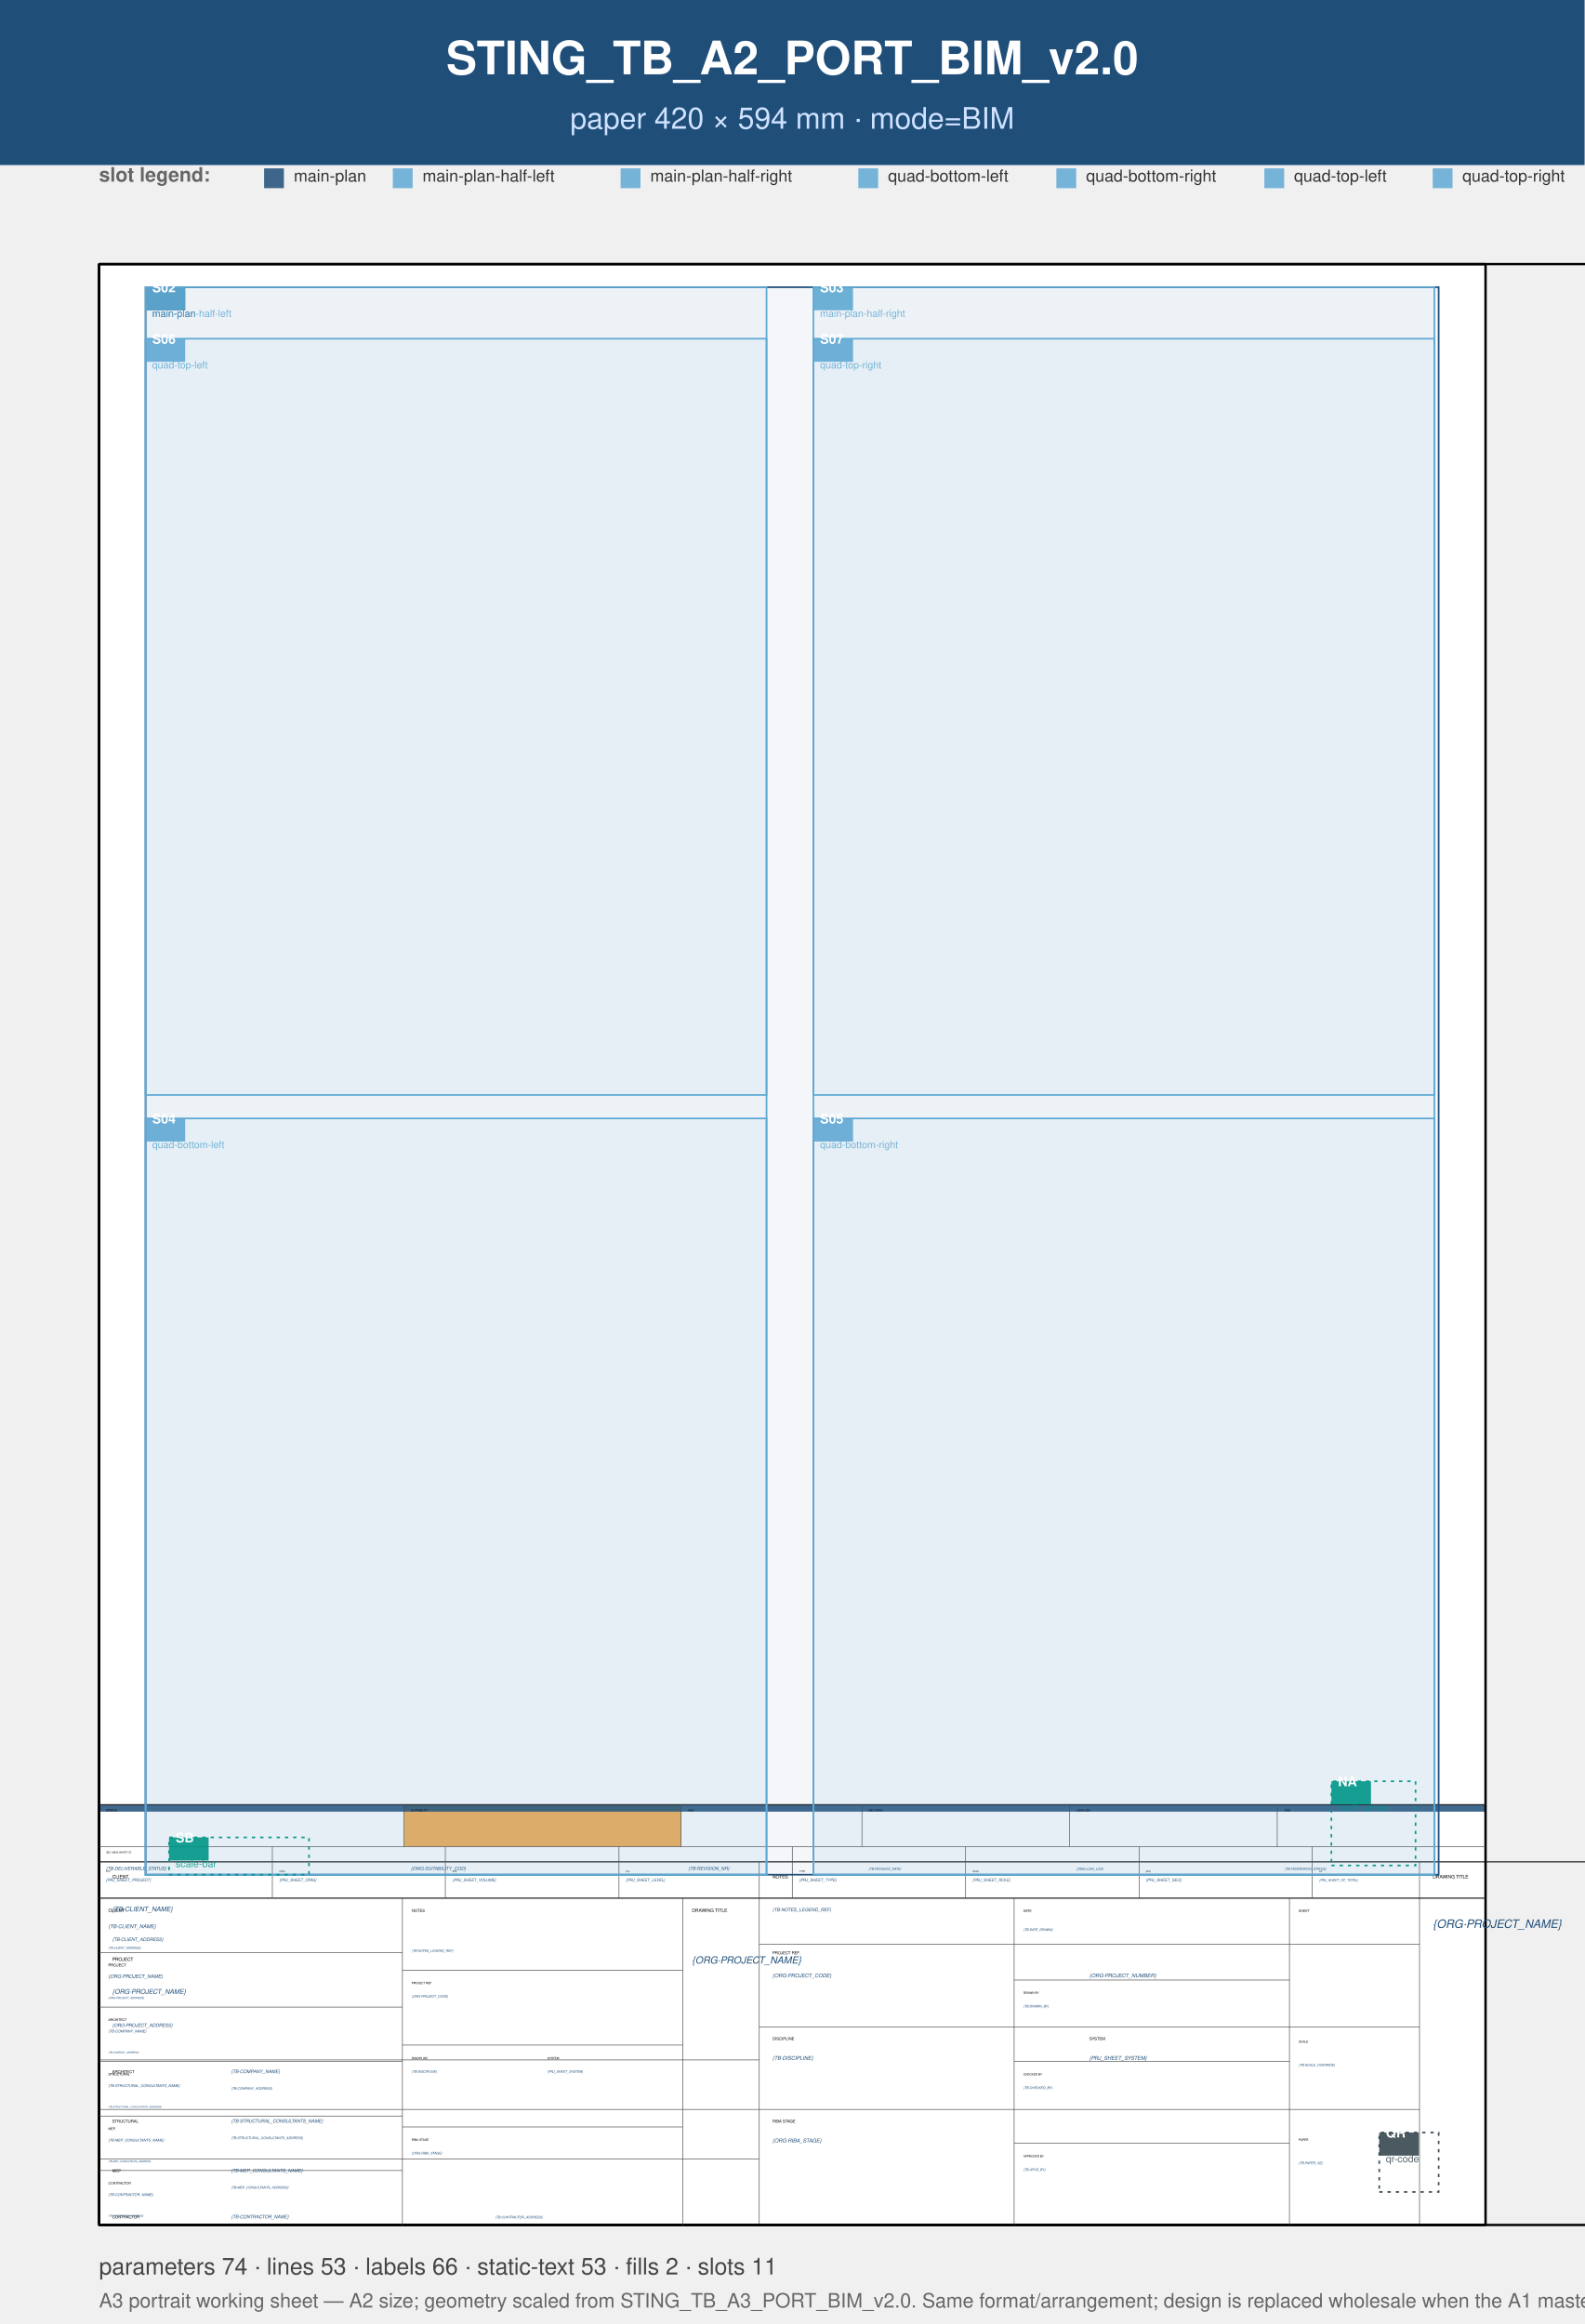
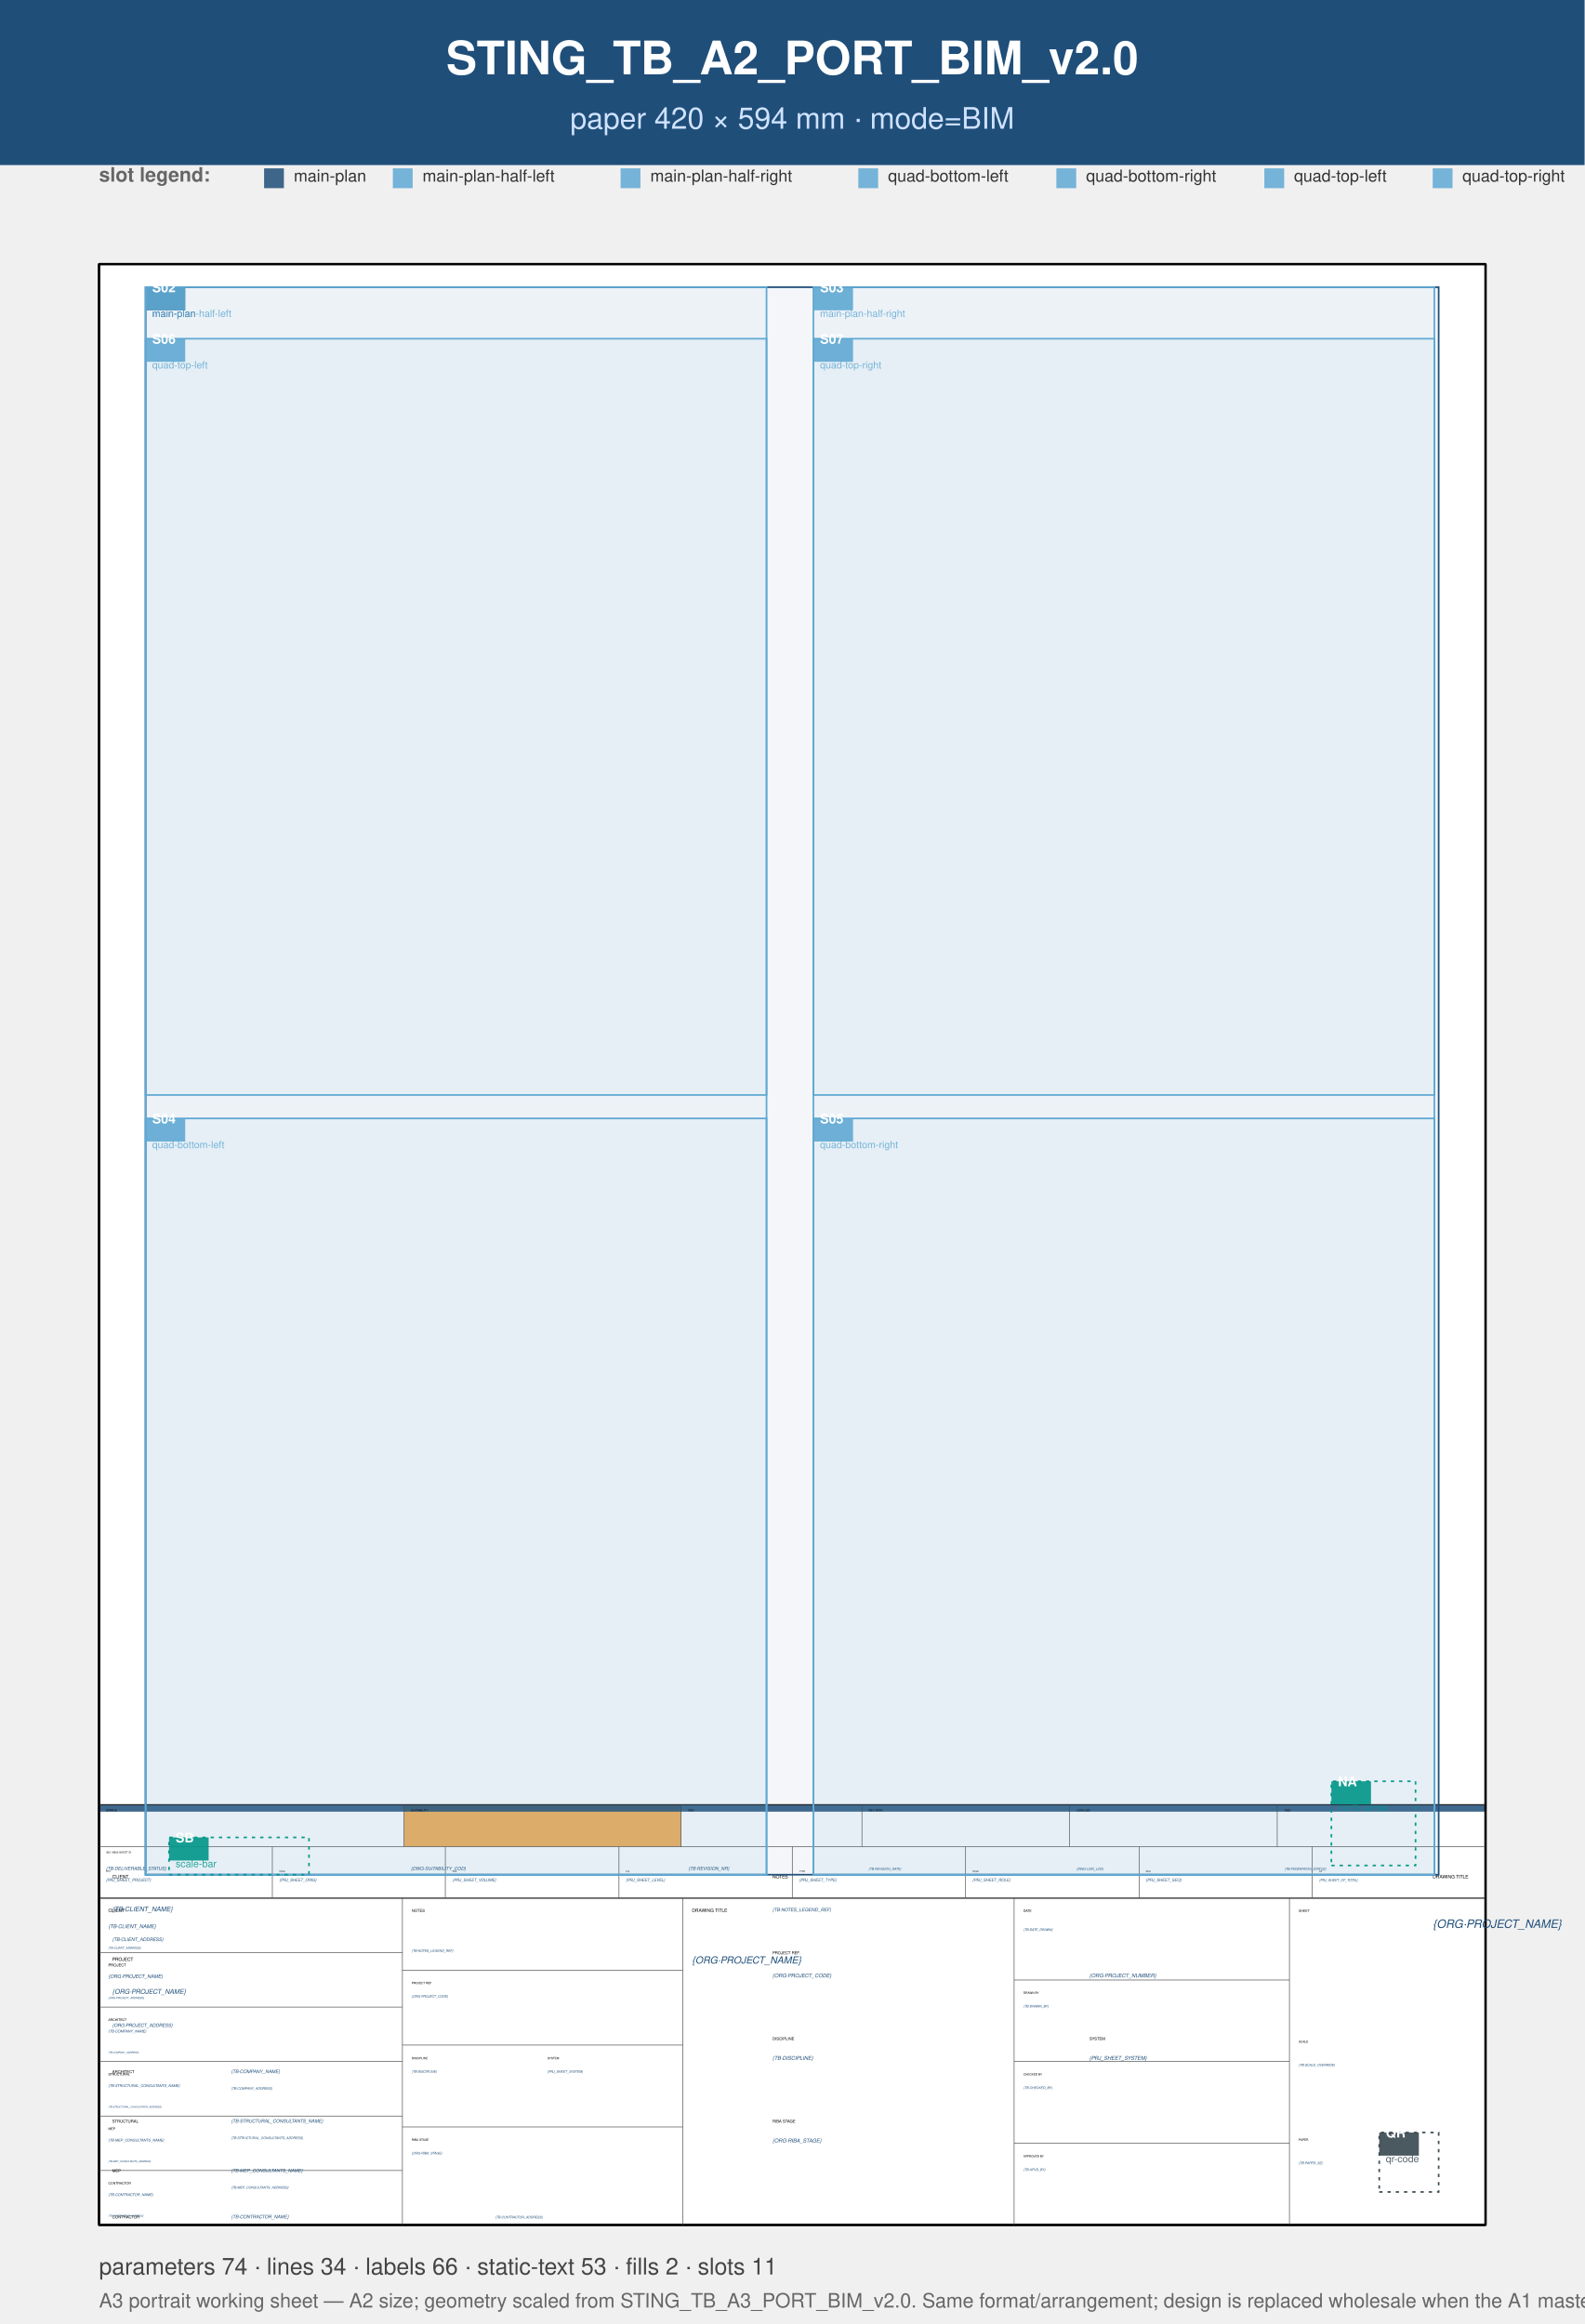
<svg xmlns="http://www.w3.org/2000/svg" viewBox="0 0 480 704" width="480mm" height="704mm" style="background:#fafafa;font-family:Helvetica,Arial,sans-serif;">
  <rect x="0" y="0" width="480" height="50" fill="#1F4E79" />
  <text x="240.0" y="22.5" text-anchor="middle" fill="#fff" font-size="14" font-weight="bold">STING_TB_A2_PORT_BIM_v2.0</text>
  <text x="240.0" y="39.0" text-anchor="middle" fill="#cfe2ff" font-size="9">paper 420 × 594 mm   ·   mode=BIM</text>
  <g transform="translate(30,674) scale(1,-1)">
    <rect x="0" y="0" width="420" height="594" fill="#ffffff" stroke="#1a1a1a" stroke-width="0.6" />
    <rect x="92.4" y="114.6" width="84.0" height="12.7" fill="#F2A341" opacity="0.85" />
    <rect x="0.0" y="125.2" width="420.0" height="2.1" fill="#1F4E79" opacity="0.85" />
-     <line x1="0" y1="0" x2="841" y2="0" stroke="#000" stroke-width="0.7" />
-     <line x1="841" y1="0" x2="841" y2="594" stroke="#000" stroke-width="0.7" />
-     <line x1="841" y1="594" x2="0" y2="594" stroke="#000" stroke-width="0.7" />
-     <line x1="0" y1="594" x2="0" y2="0" stroke="#000" stroke-width="0.7" />
-     <line x1="0" y1="110" x2="841" y2="110" stroke="#222" stroke-width="0.35" />
-     <line x1="200" y1="0" x2="200" y2="110" stroke="#444" stroke-width="0.18" />
-     <line x1="400" y1="0" x2="400" y2="110" stroke="#444" stroke-width="0.18" />
-     <line x1="620" y1="0" x2="620" y2="110" stroke="#444" stroke-width="0.18" />
-     <line x1="820" y1="0" x2="820" y2="110" stroke="#444" stroke-width="0.18" />
-     <line x1="0" y1="50" x2="200" y2="50" stroke="#444" stroke-width="0.18" />
-     <line x1="0" y1="35" x2="200" y2="35" stroke="#444" stroke-width="0.18" />
-     <line x1="0" y1="20" x2="200" y2="20" stroke="#444" stroke-width="0.18" />
-     <line x1="200" y1="85" x2="400" y2="85" stroke="#444" stroke-width="0.18" />
-     <line x1="200" y1="60" x2="400" y2="60" stroke="#444" stroke-width="0.18" />
-     <line x1="200" y1="35" x2="400" y2="35" stroke="#444" stroke-width="0.18" />
-     <line x1="620" y1="90" x2="820" y2="90" stroke="#444" stroke-width="0.18" />
-     <line x1="620" y1="72" x2="820" y2="72" stroke="#444" stroke-width="0.18" />
-     <line x1="680" y1="72" x2="680" y2="110" stroke="#444" stroke-width="0.18" />
-     <line x1="750" y1="72" x2="750" y2="110" stroke="#444" stroke-width="0.18" />
    <line x1="0.0" y1="0.0" x2="420.0" y2="0.0" stroke="#000" stroke-width="0.7" />
    <line x1="420.0" y1="0.0" x2="420.0" y2="594.0" stroke="#000" stroke-width="0.7" />
    <line x1="420.0" y1="594.0" x2="0.0" y2="594.0" stroke="#000" stroke-width="0.7" />
    <line x1="0.0" y1="594.0" x2="0.0" y2="0.0" stroke="#000" stroke-width="0.7" />
    <line x1="0.0" y1="99.0" x2="420.0" y2="99.0" stroke="#222" stroke-width="0.35" />
    <line x1="91.9" y1="0.0" x2="91.9" y2="99.0" stroke="#444" stroke-width="0.18" />
    <line x1="176.8" y1="0.0" x2="176.8" y2="99.0" stroke="#444" stroke-width="0.18" />
    <line x1="277.2" y1="0.0" x2="277.2" y2="99.0" stroke="#444" stroke-width="0.18" />
    <line x1="360.6" y1="0.0" x2="360.6" y2="99.0" stroke="#444" stroke-width="0.18" />
    <line x1="0.0" y1="16.5" x2="91.9" y2="16.5" stroke="#444" stroke-width="0.18" />
    <line x1="0.0" y1="33.0" x2="91.9" y2="33.0" stroke="#444" stroke-width="0.18" />
    <line x1="0.0" y1="49.5" x2="91.9" y2="49.5" stroke="#444" stroke-width="0.18" />
    <line x1="0.0" y1="66.0" x2="91.9" y2="66.0" stroke="#444" stroke-width="0.18" />
    <line x1="0.0" y1="82.5" x2="91.9" y2="82.5" stroke="#444" stroke-width="0.18" />
    <line x1="91.9" y1="29.7" x2="176.8" y2="29.7" stroke="#444" stroke-width="0.18" />
    <line x1="91.9" y1="54.5" x2="176.8" y2="54.5" stroke="#444" stroke-width="0.18" />
    <line x1="91.9" y1="77.2" x2="176.8" y2="77.2" stroke="#444" stroke-width="0.18" />
    <line x1="277.2" y1="24.8" x2="360.6" y2="24.8" stroke="#444" stroke-width="0.18" />
    <line x1="277.2" y1="49.5" x2="360.6" y2="49.5" stroke="#444" stroke-width="0.18" />
    <line x1="277.2" y1="74.2" x2="360.6" y2="74.2" stroke="#444" stroke-width="0.18" />
    <line x1="0.0" y1="127.3" x2="420.0" y2="127.3" stroke="#222" stroke-width="0.35" />
    <line x1="0.0" y1="114.6" x2="420.0" y2="114.6" stroke="#444" stroke-width="0.18" />
    <line x1="92.3" y1="114.6" x2="92.3" y2="127.3" stroke="#444" stroke-width="0.18" />
    <line x1="176.3" y1="114.6" x2="176.3" y2="127.3" stroke="#444" stroke-width="0.18" />
    <line x1="231.1" y1="114.6" x2="231.1" y2="127.3" stroke="#444" stroke-width="0.18" />
    <line x1="294.0" y1="114.6" x2="294.0" y2="127.3" stroke="#444" stroke-width="0.18" />
    <line x1="356.9" y1="114.6" x2="356.9" y2="127.3" stroke="#444" stroke-width="0.18" />
    <line x1="52.5" y1="99.0" x2="52.5" y2="114.6" stroke="#444" stroke-width="0.18" />
    <line x1="104.9" y1="99.0" x2="104.9" y2="114.6" stroke="#444" stroke-width="0.18" />
    <line x1="157.5" y1="99.0" x2="157.5" y2="114.6" stroke="#444" stroke-width="0.18" />
    <line x1="210.0" y1="99.0" x2="210.0" y2="114.6" stroke="#444" stroke-width="0.18" />
    <line x1="262.5" y1="99.0" x2="262.5" y2="114.6" stroke="#444" stroke-width="0.18" />
    <line x1="315.1" y1="99.0" x2="315.1" y2="114.6" stroke="#444" stroke-width="0.18" />
    <line x1="367.5" y1="99.0" x2="367.5" y2="114.6" stroke="#444" stroke-width="0.18" />
    <g transform="translate(4,105) scale(1,-1)">
      <text x="0" y="0" font-size="1.4" text-anchor="start" fill="#000">CLIENT</text>
    </g>
    <g transform="translate(4,80) scale(1,-1)">
      <text x="0" y="0" font-size="1.4" text-anchor="start" fill="#000">PROJECT</text>
    </g>
    <g transform="translate(4,46) scale(1,-1)">
      <text x="0" y="0" font-size="1.2" text-anchor="start" fill="#000">ARCHITECT</text>
    </g>
    <g transform="translate(4,31) scale(1,-1)">
      <text x="0" y="0" font-size="1.2" text-anchor="start" fill="#000">STRUCTURAL</text>
    </g>
    <g transform="translate(4,16) scale(1,-1)">
      <text x="0" y="0" font-size="1.2" text-anchor="start" fill="#000">MEP</text>
    </g>
    <g transform="translate(4,2) scale(1,-1)">
      <text x="0" y="0" font-size="1.2" text-anchor="start" fill="#000">CONTRACTOR</text>
    </g>
    <g transform="translate(204,105) scale(1,-1)">
      <text x="0" y="0" font-size="1.4" text-anchor="start" fill="#000">NOTES</text>
    </g>
    <g transform="translate(404,105) scale(1,-1)">
      <text x="0" y="0" font-size="1.4" text-anchor="start" fill="#000">DRAWING TITLE</text>
    </g>
    <g transform="translate(204,82) scale(1,-1)">
      <text x="0" y="0" font-size="1.2" text-anchor="start" fill="#000">PROJECT REF.</text>
    </g>
    <g transform="translate(204,56) scale(1,-1)">
      <text x="0" y="0" font-size="1.2" text-anchor="start" fill="#000">DISCIPLINE</text>
    </g>
    <g transform="translate(204,31) scale(1,-1)">
      <text x="0" y="0" font-size="1.2" text-anchor="start" fill="#000">RIBA STAGE</text>
    </g>
    <g transform="translate(624,105) scale(1,-1)">
      <text x="0" y="0" font-size="1.2" text-anchor="start" fill="#000">DATE</text>
    </g>
    <g transform="translate(684,105) scale(1,-1)">
      <text x="0" y="0" font-size="1.2" text-anchor="start" fill="#000">PAPER</text>
    </g>
    <g transform="translate(754,105) scale(1,-1)">
      <text x="0" y="0" font-size="1.2" text-anchor="start" fill="#000">SCALE</text>
    </g>
    <g transform="translate(624,87) scale(1,-1)">
      <text x="0" y="0" font-size="1.2" text-anchor="start" fill="#000">DRAWN BY</text>
    </g>
    <g transform="translate(684,87) scale(1,-1)">
      <text x="0" y="0" font-size="1.2" text-anchor="start" fill="#000">CHECKED BY</text>
    </g>
    <g transform="translate(754,87) scale(1,-1)">
      <text x="0" y="0" font-size="1.2" text-anchor="start" fill="#000">APPROVED BY</text>
    </g>
    <g transform="translate(624,69) scale(1,-1)">
      <text x="0" y="0" font-size="1.0" text-anchor="start" fill="#000">DATES</text>
    </g>
    <g transform="translate(300,56) scale(1,-1)">
      <text x="0" y="0" font-size="1.2" text-anchor="start" fill="#000">SYSTEM</text>
    </g>
    <g transform="translate(2.8,94.8) scale(1,-1)">
      <text x="0" y="0" font-size="1.39" text-anchor="start" fill="#000">CLIENT</text>
    </g>
    <g transform="translate(2.8,78.3) scale(1,-1)">
      <text x="0" y="0" font-size="1.19" text-anchor="start" fill="#000">PROJECT</text>
    </g>
    <g transform="translate(2.8,61.8) scale(1,-1)">
      <text x="0" y="0" font-size="0.99" text-anchor="start" fill="#000">ARCHITECT</text>
    </g>
    <g transform="translate(2.8,45.3) scale(1,-1)">
      <text x="0" y="0" font-size="0.99" text-anchor="start" fill="#000">STRUCTURAL</text>
    </g>
    <g transform="translate(2.8,28.8) scale(1,-1)">
      <text x="0" y="0" font-size="0.99" text-anchor="start" fill="#000">MEP</text>
    </g>
    <g transform="translate(2.8,12.3) scale(1,-1)">
      <text x="0" y="0" font-size="0.99" text-anchor="start" fill="#000">CONTRACTOR</text>
    </g>
    <g transform="translate(94.7,94.8) scale(1,-1)">
      <text x="0" y="0" font-size="1.19" text-anchor="start" fill="#000">NOTES</text>
    </g>
    <g transform="translate(94.7,73.0) scale(1,-1)">
      <text x="0" y="0" font-size="0.89" text-anchor="start" fill="#000">PROJECT REF</text>
    </g>
    <g transform="translate(94.7,50.2) scale(1,-1)">
      <text x="0" y="0" font-size="0.89" text-anchor="start" fill="#000">DISCIPLINE</text>
    </g>
    <g transform="translate(94.7,25.5) scale(1,-1)">
      <text x="0" y="0" font-size="0.89" text-anchor="start" fill="#000">RIBA STAGE</text>
    </g>
    <g transform="translate(179.6,94.8) scale(1,-1)">
      <text x="0" y="0" font-size="1.39" text-anchor="start" fill="#000">DRAWING TITLE</text>
    </g>
    <g transform="translate(280.0,94.8) scale(1,-1)">
      <text x="0" y="0" font-size="0.99" text-anchor="start" fill="#000">DATE</text>
    </g>
    <g transform="translate(280.0,70.0) scale(1,-1)">
      <text x="0" y="0" font-size="0.89" text-anchor="start" fill="#000">DRAWN BY</text>
    </g>
    <g transform="translate(280.0,45.3) scale(1,-1)">
      <text x="0" y="0" font-size="0.89" text-anchor="start" fill="#000">CHECKED BY</text>
    </g>
    <g transform="translate(280.0,20.5) scale(1,-1)">
      <text x="0" y="0" font-size="0.89" text-anchor="start" fill="#000">APPROVED BY</text>
    </g>
    <g transform="translate(363.4,94.8) scale(1,-1)">
      <text x="0" y="0" font-size="0.99" text-anchor="start" fill="#000">SHEET</text>
    </g>
    <g transform="translate(363.4,55.2) scale(1,-1)">
      <text x="0" y="0" font-size="0.89" text-anchor="start" fill="#000">SCALE</text>
    </g>
    <g transform="translate(363.4,25.5) scale(1,-1)">
      <text x="0" y="0" font-size="0.89" text-anchor="start" fill="#000">PAPER</text>
    </g>
    <g transform="translate(135.8,50.2) scale(1,-1)">
      <text x="0" y="0" font-size="0.89" text-anchor="start" fill="#000">SYSTEM</text>
    </g>
    <g transform="translate(2.1,125.3) scale(1,-1)">
      <text x="0" y="0" font-size="0.89" text-anchor="start" fill="#000">STATUS</text>
    </g>
    <g transform="translate(94.5,125.3) scale(1,-1)">
      <text x="0" y="0" font-size="0.89" text-anchor="start" fill="#000">SUITABILITY</text>
    </g>
    <g transform="translate(178.5,125.3) scale(1,-1)">
      <text x="0" y="0" font-size="0.89" text-anchor="start" fill="#000">REV</text>
    </g>
    <g transform="translate(233.1,125.3) scale(1,-1)">
      <text x="0" y="0" font-size="0.89" text-anchor="start" fill="#000">REV DATE</text>
    </g>
    <g transform="translate(296.1,125.3) scale(1,-1)">
      <text x="0" y="0" font-size="0.89" text-anchor="start" fill="#000">LOIN/LOD</text>
    </g>
    <g transform="translate(359.1,125.3) scale(1,-1)">
      <text x="0" y="0" font-size="0.89" text-anchor="start" fill="#000">FED</text>
    </g>
    <g transform="translate(2.1,112.6) scale(1,-1)">
      <text x="0" y="0" font-size="0.79" text-anchor="start" fill="#000">ISO 19650 SHEET ID</text>
    </g>
    <g transform="translate(2.1,106.9) scale(1,-1)">
      <text x="0" y="0" font-size="0.69" text-anchor="start" fill="#000">PRJ</text>
    </g>
    <g transform="translate(54.6,106.9) scale(1,-1)">
      <text x="0" y="0" font-size="0.69" text-anchor="start" fill="#000">ORIG</text>
    </g>
    <g transform="translate(107.1,106.9) scale(1,-1)">
      <text x="0" y="0" font-size="0.69" text-anchor="start" fill="#000">VOL</text>
    </g>
    <g transform="translate(159.6,106.9) scale(1,-1)">
      <text x="0" y="0" font-size="0.69" text-anchor="start" fill="#000">LVL</text>
    </g>
    <g transform="translate(212.1,106.9) scale(1,-1)">
      <text x="0" y="0" font-size="0.69" text-anchor="start" fill="#000">TYPE</text>
    </g>
    <g transform="translate(264.6,106.9) scale(1,-1)">
      <text x="0" y="0" font-size="0.69" text-anchor="start" fill="#000">ROLE</text>
    </g>
    <g transform="translate(317.1,106.9) scale(1,-1)">
      <text x="0" y="0" font-size="0.69" text-anchor="start" fill="#000">SEQ</text>
    </g>
    <g transform="translate(369.6,106.9) scale(1,-1)">
      <text x="0" y="0" font-size="0.69" text-anchor="start" fill="#000">OF</text>
    </g>
    <g transform="translate(4,95) scale(1,-1)">
      <text x="0" y="0" font-size="2.0" text-anchor="start" fill="#1F4E79" font-style="italic">{TB·CLIENT_NAME}</text>
    </g>
    <g transform="translate(4,86) scale(1,-1)">
      <text x="0" y="0" font-size="1.4" text-anchor="start" fill="#1F4E79" font-style="italic">{TB·CLIENT_ADDRESS}</text>
    </g>
    <g transform="translate(4,70) scale(1,-1)">
      <text x="0" y="0" font-size="2.0" text-anchor="start" fill="#1F4E79" font-style="italic">{ORG·PROJECT_NAME}</text>
    </g>
    <g transform="translate(4,60) scale(1,-1)">
      <text x="0" y="0" font-size="1.4" text-anchor="start" fill="#1F4E79" font-style="italic">{ORG·PROJECT_ADDRESS}</text>
    </g>
    <g transform="translate(40,46) scale(1,-1)">
      <text x="0" y="0" font-size="1.4" text-anchor="start" fill="#1F4E79" font-style="italic">{TB·COMPANY_NAME}</text>
    </g>
    <g transform="translate(40,41) scale(1,-1)">
      <text x="0" y="0" font-size="1.0" text-anchor="start" fill="#1F4E79" font-style="italic">{TB·COMPANY_ADDRESS}</text>
    </g>
    <g transform="translate(40,31) scale(1,-1)">
      <text x="0" y="0" font-size="1.4" text-anchor="start" fill="#1F4E79" font-style="italic">{TB·STRUCTURAL_CONSULTANTS_NAME}</text>
    </g>
    <g transform="translate(40,26) scale(1,-1)">
      <text x="0" y="0" font-size="1.0" text-anchor="start" fill="#1F4E79" font-style="italic">{TB·STRUCTURAL_CONSULTANTS_ADDRESS}</text>
    </g>
    <g transform="translate(40,16) scale(1,-1)">
      <text x="0" y="0" font-size="1.4" text-anchor="start" fill="#1F4E79" font-style="italic">{TB·MEP_CONSULTANTS_NAME}</text>
    </g>
    <g transform="translate(40,11) scale(1,-1)">
      <text x="0" y="0" font-size="1.0" text-anchor="start" fill="#1F4E79" font-style="italic">{TB·MEP_CONSULTANTS_ADDRESS}</text>
    </g>
    <g transform="translate(40,2) scale(1,-1)">
      <text x="0" y="0" font-size="1.4" text-anchor="start" fill="#1F4E79" font-style="italic">{TB·CONTRACTOR_NAME}</text>
    </g>
    <g transform="translate(120,2) scale(1,-1)">
      <text x="0" y="0" font-size="1.0" text-anchor="start" fill="#1F4E79" font-style="italic">{TB·CONTRACTOR_ADDRESS}</text>
    </g>
    <g transform="translate(204,75) scale(1,-1)">
      <text x="0" y="0" font-size="1.6" text-anchor="start" fill="#1F4E79" font-style="italic">{ORG·PROJECT_CODE}</text>
    </g>
    <g transform="translate(300,75) scale(1,-1)">
      <text x="0" y="0" font-size="1.6" text-anchor="start" fill="#1F4E79" font-style="italic">{ORG·PROJECT_NUMBER}</text>
    </g>
    <g transform="translate(204,50) scale(1,-1)">
      <text x="0" y="0" font-size="1.6" text-anchor="start" fill="#1F4E79" font-style="italic">{TB·DISCIPLINE}</text>
    </g>
    <g transform="translate(204,25) scale(1,-1)">
      <text x="0" y="0" font-size="1.6" text-anchor="start" fill="#1F4E79" font-style="italic">{ORG·RIBA_STAGE}</text>
    </g>
    <g transform="translate(204,95) scale(1,-1)">
      <text x="0" y="0" font-size="1.4" text-anchor="start" fill="#1F4E79" font-style="italic">{TB·NOTES_LEGEND_REF}</text>
    </g>
    <g transform="translate(404,90) scale(1,-1)">
      <text x="0" y="0" font-size="3.5" text-anchor="start" fill="#1F4E79" font-style="italic">{ORG·PROJECT_NAME}</text>
    </g>
    <g transform="translate(624,96) scale(1,-1)">
      <text x="0" y="0" font-size="1.4" text-anchor="start" fill="#1F4E79" font-style="italic">{TB·DATE_DRAWN}</text>
    </g>
    <g transform="translate(684,96) scale(1,-1)">
      <text x="0" y="0" font-size="1.4" text-anchor="start" fill="#1F4E79" font-style="italic">{TB·PAPER_SZ}</text>
    </g>
    <g transform="translate(754,96) scale(1,-1)">
      <text x="0" y="0" font-size="1.4" text-anchor="start" fill="#1F4E79" font-style="italic">{TB·SCALE_OVERRIDE}</text>
    </g>
    <g transform="translate(624,78) scale(1,-1)">
      <text x="0" y="0" font-size="1.4" text-anchor="start" fill="#1F4E79" font-style="italic">{TB·DRAWN_BY}</text>
    </g>
    <g transform="translate(684,78) scale(1,-1)">
      <text x="0" y="0" font-size="1.4" text-anchor="start" fill="#1F4E79" font-style="italic">{TB·CHECKED_BY}</text>
    </g>
    <g transform="translate(754,78) scale(1,-1)">
      <text x="0" y="0" font-size="1.4" text-anchor="start" fill="#1F4E79" font-style="italic">{TB·APVD_BY}</text>
    </g>
    <g transform="translate(624,64) scale(1,-1)">
      <text x="0" y="0" font-size="1.0" text-anchor="start" fill="#1F4E79" font-style="italic">{TB·DATE_DRAWN}</text>
    </g>
    <g transform="translate(684,64) scale(1,-1)">
      <text x="0" y="0" font-size="1.0" text-anchor="start" fill="#1F4E79" font-style="italic">{TB·DATE_CHECKED}</text>
    </g>
    <g transform="translate(754,64) scale(1,-1)">
      <text x="0" y="0" font-size="1.0" text-anchor="start" fill="#1F4E79" font-style="italic">{TB·DATE_APVD}</text>
    </g>
    <g transform="translate(300,50) scale(1,-1)">
      <text x="0" y="0" font-size="1.6" text-anchor="start" fill="#1F4E79" font-style="italic">{PRJ_SHEET_SYSTEM}</text>
    </g>
    <g transform="translate(2.8,89.9) scale(1,-1)">
      <text x="0" y="0" font-size="1.58" text-anchor="start" fill="#1F4E79" font-style="italic">{TB·CLIENT_NAME}</text>
    </g>
    <g transform="translate(2.8,83.6) scale(1,-1)">
      <text x="0" y="0" font-size="0.89" text-anchor="start" fill="#1F4E79" font-style="italic">{TB·CLIENT_ADDRESS}</text>
    </g>
    <g transform="translate(2.8,74.8) scale(1,-1)">
      <text x="0" y="0" font-size="1.48" text-anchor="start" fill="#1F4E79" font-style="italic">{ORG·PROJECT_NAME}</text>
    </g>
    <g transform="translate(2.8,68.5) scale(1,-1)">
      <text x="0" y="0" font-size="0.83" text-anchor="start" fill="#1F4E79" font-style="italic">{ORG·PROJECT_ADDRESS}</text>
    </g>
    <g transform="translate(2.8,58.3) scale(1,-1)">
      <text x="0" y="0" font-size="1.09" text-anchor="start" fill="#1F4E79" font-style="italic">{TB·COMPANY_NAME}</text>
    </g>
    <g transform="translate(2.8,52.0) scale(1,-1)">
      <text x="0" y="0" font-size="0.74" text-anchor="start" fill="#1F4E79" font-style="italic">{TB·COMPANY_ADDRESS}</text>
    </g>
    <g transform="translate(2.8,41.8) scale(1,-1)">
      <text x="0" y="0" font-size="1.09" text-anchor="start" fill="#1F4E79" font-style="italic">{TB·STRUCTURAL_CONSULTANTS_NAME}</text>
    </g>
    <g transform="translate(2.8,35.5) scale(1,-1)">
      <text x="0" y="0" font-size="0.74" text-anchor="start" fill="#1F4E79" font-style="italic">{TB·STRUCTURAL_CONSULTANTS_ADDRESS}</text>
    </g>
    <g transform="translate(2.8,25.3) scale(1,-1)">
      <text x="0" y="0" font-size="1.09" text-anchor="start" fill="#1F4E79" font-style="italic">{TB·MEP_CONSULTANTS_NAME}</text>
    </g>
    <g transform="translate(2.8,19.0) scale(1,-1)">
      <text x="0" y="0" font-size="0.74" text-anchor="start" fill="#1F4E79" font-style="italic">{TB·MEP_CONSULTANTS_ADDRESS}</text>
    </g>
    <g transform="translate(2.8,8.8) scale(1,-1)">
      <text x="0" y="0" font-size="1.09" text-anchor="start" fill="#1F4E79" font-style="italic">{TB·CONTRACTOR_NAME}</text>
    </g>
    <g transform="translate(2.8,2.5) scale(1,-1)">
      <text x="0" y="0" font-size="0.74" text-anchor="start" fill="#1F4E79" font-style="italic">{TB·CONTRACTOR_ADDRESS}</text>
    </g>
    <g transform="translate(94.7,82.7) scale(1,-1)">
      <text x="0" y="0" font-size="0.99" text-anchor="start" fill="#1F4E79" font-style="italic">{TB·NOTES_LEGEND_REF}</text>
    </g>
    <g transform="translate(94.7,68.9) scale(1,-1)">
      <text x="0" y="0" font-size="0.99" text-anchor="start" fill="#1F4E79" font-style="italic">{ORG·PROJECT_CODE}</text>
    </g>
    <g transform="translate(94.7,46.1) scale(1,-1)">
      <text x="0" y="0" font-size="0.99" text-anchor="start" fill="#1F4E79" font-style="italic">{TB·DISCIPLINE}</text>
    </g>
    <g transform="translate(94.7,21.4) scale(1,-1)">
      <text x="0" y="0" font-size="0.99" text-anchor="start" fill="#1F4E79" font-style="italic">{ORG·RIBA_STAGE}</text>
    </g>
    <g transform="translate(179.6,79.2) scale(1,-1)">
      <text x="0" y="0" font-size="2.97" text-anchor="start" fill="#1F4E79" font-style="italic">{ORG·PROJECT_NAME}</text>
    </g>
    <g transform="translate(280.0,89.1) scale(1,-1)">
      <text x="0" y="0" font-size="0.99" text-anchor="start" fill="#1F4E79" font-style="italic">{TB·DATE_DRAWN}</text>
    </g>
    <g transform="translate(280.0,65.9) scale(1,-1)">
      <text x="0" y="0" font-size="0.99" text-anchor="start" fill="#1F4E79" font-style="italic">{TB·DRAWN_BY}</text>
    </g>
    <g transform="translate(280.0,41.2) scale(1,-1)">
      <text x="0" y="0" font-size="0.99" text-anchor="start" fill="#1F4E79" font-style="italic">{TB·CHECKED_BY}</text>
    </g>
    <g transform="translate(280.0,16.4) scale(1,-1)">
      <text x="0" y="0" font-size="0.99" text-anchor="start" fill="#1F4E79" font-style="italic">{TB·APVD_BY}</text>
    </g>
    <g transform="translate(363.4,48.1) scale(1,-1)">
      <text x="0" y="0" font-size="0.99" text-anchor="start" fill="#1F4E79" font-style="italic">{TB·SCALE_OVERRIDE}</text>
    </g>
    <g transform="translate(363.4,18.4) scale(1,-1)">
      <text x="0" y="0" font-size="0.99" text-anchor="start" fill="#1F4E79" font-style="italic">{TB·PAPER_SZ}</text>
    </g>
    <g transform="translate(135.8,46.1) scale(1,-1)">
      <text x="0" y="0" font-size="0.99" text-anchor="start" fill="#1F4E79" font-style="italic">{PRJ_SHEET_SYSTEM}</text>
    </g>
    <g transform="translate(2.1,107.5) scale(1,-1)">
      <text x="0" y="0" font-size="1.39" text-anchor="start" fill="#1F4E79" font-style="italic">{TB·DELIVERABLE_STATUS}</text>
    </g>
    <g transform="translate(94.5,107.5) scale(1,-1)">
      <text x="0" y="0" font-size="1.39" text-anchor="start" fill="#1F4E79" font-style="italic">{DWG·SUITABILITY_COD}</text>
    </g>
    <g transform="translate(178.5,107.5) scale(1,-1)">
      <text x="0" y="0" font-size="1.39" text-anchor="start" fill="#1F4E79" font-style="italic">{TB·REVISION_NR}</text>
    </g>
    <g transform="translate(233.1,107.5) scale(1,-1)">
      <text x="0" y="0" font-size="0.99" text-anchor="start" fill="#1F4E79" font-style="italic">{TB·REVISION_DATE}</text>
    </g>
    <g transform="translate(296.1,107.5) scale(1,-1)">
      <text x="0" y="0" font-size="0.99" text-anchor="start" fill="#1F4E79" font-style="italic">{DWG·LOIN_LOD}</text>
    </g>
    <g transform="translate(359.1,107.5) scale(1,-1)">
      <text x="0" y="0" font-size="0.99" text-anchor="start" fill="#1F4E79" font-style="italic">{TB·FEDERATION_STATUS}</text>
    </g>
    <g transform="translate(2.1,104.1) scale(1,-1)">
      <text x="0" y="0" font-size="1.19" text-anchor="start" fill="#1F4E79" font-style="italic">{PRJ_SHEET_PROJECT}</text>
    </g>
    <g transform="translate(54.6,104.1) scale(1,-1)">
      <text x="0" y="0" font-size="1.19" text-anchor="start" fill="#1F4E79" font-style="italic">{PRJ_SHEET_ORIG}</text>
    </g>
    <g transform="translate(107.1,104.1) scale(1,-1)">
      <text x="0" y="0" font-size="1.19" text-anchor="start" fill="#1F4E79" font-style="italic">{PRJ_SHEET_VOLUME}</text>
    </g>
    <g transform="translate(159.6,104.1) scale(1,-1)">
      <text x="0" y="0" font-size="1.19" text-anchor="start" fill="#1F4E79" font-style="italic">{PRJ_SHEET_LEVEL}</text>
    </g>
    <g transform="translate(212.1,104.1) scale(1,-1)">
      <text x="0" y="0" font-size="1.19" text-anchor="start" fill="#1F4E79" font-style="italic">{PRJ_SHEET_TYPE}</text>
    </g>
    <g transform="translate(264.6,104.1) scale(1,-1)">
      <text x="0" y="0" font-size="1.19" text-anchor="start" fill="#1F4E79" font-style="italic">{PRJ_SHEET_ROLE}</text>
    </g>
    <g transform="translate(317.1,104.1) scale(1,-1)">
      <text x="0" y="0" font-size="1.19" text-anchor="start" fill="#1F4E79" font-style="italic">{PRJ_SHEET_SEQ}</text>
    </g>
    <g transform="translate(369.6,104.1) scale(1,-1)">
      <text x="0" y="0" font-size="0.99" text-anchor="start" fill="#1F4E79" font-style="italic">{PRJ_SHEET_OF_TOTAL}</text>
    </g>
    <rect x="14.1" y="106.1" width="391.7" height="480.9" fill="#1F4E79" fill-opacity="0.05" stroke="#1F4E79" stroke-width="0.5" stroke-dasharray="" opacity="1.0" />
    <rect x="14.1" y="580.0" width="12" height="7" fill="#1F4E79" opacity="0.9" />
    <g transform="translate(16.1,585.5) scale(1,-1)">
      <text x="0" y="0" font-size="4" font-weight="bold" fill="#fff">S01</text>
    </g>
    <g transform="translate(16.1,578.0) scale(1,-1)">
      <text x="0" y="0" font-size="3" fill="#1F4E79" opacity="0.85">main-plan</text>
    </g>
    <rect x="14.1" y="106.1" width="188.1" height="480.9" fill="#5fa8d3" fill-opacity="0.05" stroke="#5fa8d3" stroke-width="0.5" stroke-dasharray="" opacity="1.0" />
    <rect x="14.1" y="580.0" width="12" height="7" fill="#5fa8d3" opacity="0.9" />
    <g transform="translate(16.1,585.5) scale(1,-1)">
      <text x="0" y="0" font-size="4" font-weight="bold" fill="#fff">S02</text>
    </g>
    <g transform="translate(16.1,578.0) scale(1,-1)">
      <text x="0" y="0" font-size="3" fill="#5fa8d3" opacity="0.85">main-plan-half-left</text>
    </g>
    <rect x="216.4" y="106.1" width="188.1" height="480.9" fill="#5fa8d3" fill-opacity="0.05" stroke="#5fa8d3" stroke-width="0.5" stroke-dasharray="" opacity="1.0" />
    <rect x="216.4" y="580.0" width="12" height="7" fill="#5fa8d3" opacity="0.9" />
    <g transform="translate(218.4,585.5) scale(1,-1)">
      <text x="0" y="0" font-size="4" font-weight="bold" fill="#fff">S03</text>
    </g>
    <g transform="translate(218.4,578.0) scale(1,-1)">
      <text x="0" y="0" font-size="3" fill="#5fa8d3" opacity="0.85">main-plan-half-right</text>
    </g>
    <rect x="14.1" y="106.1" width="188.1" height="229.1" fill="#5fa8d3" fill-opacity="0.05" stroke="#5fa8d3" stroke-width="0.5" stroke-dasharray="" opacity="1.0" />
    <rect x="14.1" y="328.2" width="12" height="7" fill="#5fa8d3" opacity="0.9" />
    <g transform="translate(16.1,333.7) scale(1,-1)">
      <text x="0" y="0" font-size="4" font-weight="bold" fill="#fff">S04</text>
    </g>
    <g transform="translate(16.1,326.2) scale(1,-1)">
      <text x="0" y="0" font-size="3" fill="#5fa8d3" opacity="0.85">quad-bottom-left</text>
    </g>
    <rect x="216.4" y="106.1" width="188.1" height="229.1" fill="#5fa8d3" fill-opacity="0.05" stroke="#5fa8d3" stroke-width="0.5" stroke-dasharray="" opacity="1.0" />
    <rect x="216.4" y="328.2" width="12" height="7" fill="#5fa8d3" opacity="0.9" />
    <g transform="translate(218.4,333.7) scale(1,-1)">
      <text x="0" y="0" font-size="4" font-weight="bold" fill="#fff">S05</text>
    </g>
    <g transform="translate(218.4,326.2) scale(1,-1)">
      <text x="0" y="0" font-size="3" fill="#5fa8d3" opacity="0.85">quad-bottom-right</text>
    </g>
    <rect x="14.1" y="342.3" width="188.1" height="229.1" fill="#5fa8d3" fill-opacity="0.05" stroke="#5fa8d3" stroke-width="0.5" stroke-dasharray="" opacity="1.0" />
    <rect x="14.1" y="564.4" width="12" height="7" fill="#5fa8d3" opacity="0.9" />
    <g transform="translate(16.1,569.9) scale(1,-1)">
      <text x="0" y="0" font-size="4" font-weight="bold" fill="#fff">S06</text>
    </g>
    <g transform="translate(16.1,562.4) scale(1,-1)">
      <text x="0" y="0" font-size="3" fill="#5fa8d3" opacity="0.85">quad-top-left</text>
    </g>
    <rect x="216.4" y="342.3" width="188.1" height="229.1" fill="#5fa8d3" fill-opacity="0.05" stroke="#5fa8d3" stroke-width="0.5" stroke-dasharray="" opacity="1.0" />
    <rect x="216.4" y="564.4" width="12" height="7" fill="#5fa8d3" opacity="0.9" />
    <g transform="translate(218.4,569.9) scale(1,-1)">
      <text x="0" y="0" font-size="4" font-weight="bold" fill="#fff">S07</text>
    </g>
    <g transform="translate(218.4,562.4) scale(1,-1)">
      <text x="0" y="0" font-size="3" fill="#5fa8d3" opacity="0.85">quad-top-right</text>
    </g>
    <rect x="690" y="130" width="120" height="100" fill="#4CAF50" fill-opacity="0.05" stroke="#4CAF50" stroke-width="0.5" stroke-dasharray="" opacity="1.0" />
    <rect x="690" y="223" width="12" height="7" fill="#4CAF50" opacity="0.9" />
    <g transform="translate(692,228.5) scale(1,-1)">
      <text x="0" y="0" font-size="4" font-weight="bold" fill="#fff">KP</text>
    </g>
    <g transform="translate(692,221) scale(1,-1)">
      <text x="0" y="0" font-size="3" fill="#4CAF50" opacity="0.85">key-plan</text>
    </g>
    <rect x="387.8" y="10" width="18" height="18" fill="#37474F" fill-opacity="0.0" stroke="#37474F" stroke-width="0.5" stroke-dasharray="1,1.5" opacity="0.95" />
    <rect x="387.8" y="21" width="12" height="7" fill="#37474F" opacity="0.9" />
    <g transform="translate(389.8,26.5) scale(1,-1)">
      <text x="0" y="0" font-size="4" font-weight="bold" fill="#fff">QR</text>
    </g>
    <g transform="translate(389.8,19) scale(1,-1)">
      <text x="0" y="0" font-size="3" fill="#37474F" opacity="0.85">qr-code</text>
    </g>
    <rect x="373.3" y="108.9" width="25.5" height="25.5" fill="#009688" fill-opacity="0.0" stroke="#009688" stroke-width="0.5" stroke-dasharray="1,1.5" opacity="0.95" />
    <rect x="373.3" y="127.4" width="12" height="7" fill="#009688" opacity="0.9" />
    <g transform="translate(375.3,132.9) scale(1,-1)">
      <text x="0" y="0" font-size="4" font-weight="bold" fill="#fff">NA</text>
    </g>
    <g transform="translate(375.3,125.4) scale(1,-1)">
      <text x="0" y="0" font-size="3" fill="#009688" opacity="0.85">north-arrow</text>
    </g>
    <rect x="21.2" y="106.1" width="42.4" height="11.3" fill="#009688" fill-opacity="0.0" stroke="#009688" stroke-width="0.5" stroke-dasharray="1,1.5" opacity="0.95" />
    <rect x="21.2" y="110.4" width="12" height="7" fill="#009688" opacity="0.9" />
    <g transform="translate(23.2,115.9) scale(1,-1)">
      <text x="0" y="0" font-size="4" font-weight="bold" fill="#fff">SB</text>
    </g>
    <g transform="translate(23.2,108.4) scale(1,-1)">
      <text x="0" y="0" font-size="3" fill="#009688" opacity="0.85">scale-bar</text>
    </g>
  </g>
  <text x="30" y="55" font-size="6" fill="#666" font-weight="bold">slot legend:</text>
  <rect x="80" y="51" width="6" height="6" fill="#1F4E79" opacity="0.85" />
  <text x="89" y="55" font-size="5" fill="#333">main-plan</text>
  <rect x="119" y="51" width="6" height="6" fill="#5fa8d3" opacity="0.85" />
  <text x="128" y="55" font-size="5" fill="#333">main-plan-half-left</text>
  <rect x="188" y="51" width="6" height="6" fill="#5fa8d3" opacity="0.85" />
  <text x="197" y="55" font-size="5" fill="#333">main-plan-half-right</text>
  <rect x="260" y="51" width="6" height="6" fill="#5fa8d3" opacity="0.85" />
  <text x="269" y="55" font-size="5" fill="#333">quad-bottom-left</text>
  <rect x="320" y="51" width="6" height="6" fill="#5fa8d3" opacity="0.85" />
  <text x="329" y="55" font-size="5" fill="#333">quad-bottom-right</text>
  <rect x="383" y="51" width="6" height="6" fill="#5fa8d3" opacity="0.85" />
  <text x="392" y="55" font-size="5" fill="#333">quad-top-left</text>
  <rect x="434" y="51" width="6" height="6" fill="#5fa8d3" opacity="0.85" />
  <text x="443" y="55" font-size="5" fill="#333">quad-top-right</text>
  <rect x="488" y="51" width="6" height="6" fill="#4CAF50" opacity="0.85" />
  <text x="497" y="55" font-size="5" fill="#333">key-plan</text>
  <rect x="524" y="51" width="6" height="6" fill="#37474F" opacity="0.85" />
  <text x="533" y="55" font-size="5" fill="#333">qr-code</text>
  <rect x="557" y="51" width="6" height="6" fill="#009688" opacity="0.85" />
  <text x="566" y="55" font-size="5" fill="#333">north-arrow</text>
  <rect x="602" y="51" width="6" height="6" fill="#009688" opacity="0.85" />
  <text x="611" y="55" font-size="5" fill="#333">scale-bar</text>
-   <text x="30" y="689.0" font-size="7" fill="#444">parameters 74  ·  lines 53  ·  labels 66  ·  static-text 53  ·  fills 2  ·  slots 11</text>
+   <text x="30" y="689.0" font-size="7" fill="#444">parameters 74  ·  lines 34  ·  labels 66  ·  static-text 53  ·  fills 2  ·  slots 11</text>
  <text x="30" y="699.0" font-size="6" fill="#666">A3 portrait working sheet — A2 size; geometry scaled from STING_TB_A3_PORT_BIM_v2.0. Same format/arrangement; design is replaced wholesale when the A1 master seed is present (TitleBlock_CreateAll).</text>
</svg>
